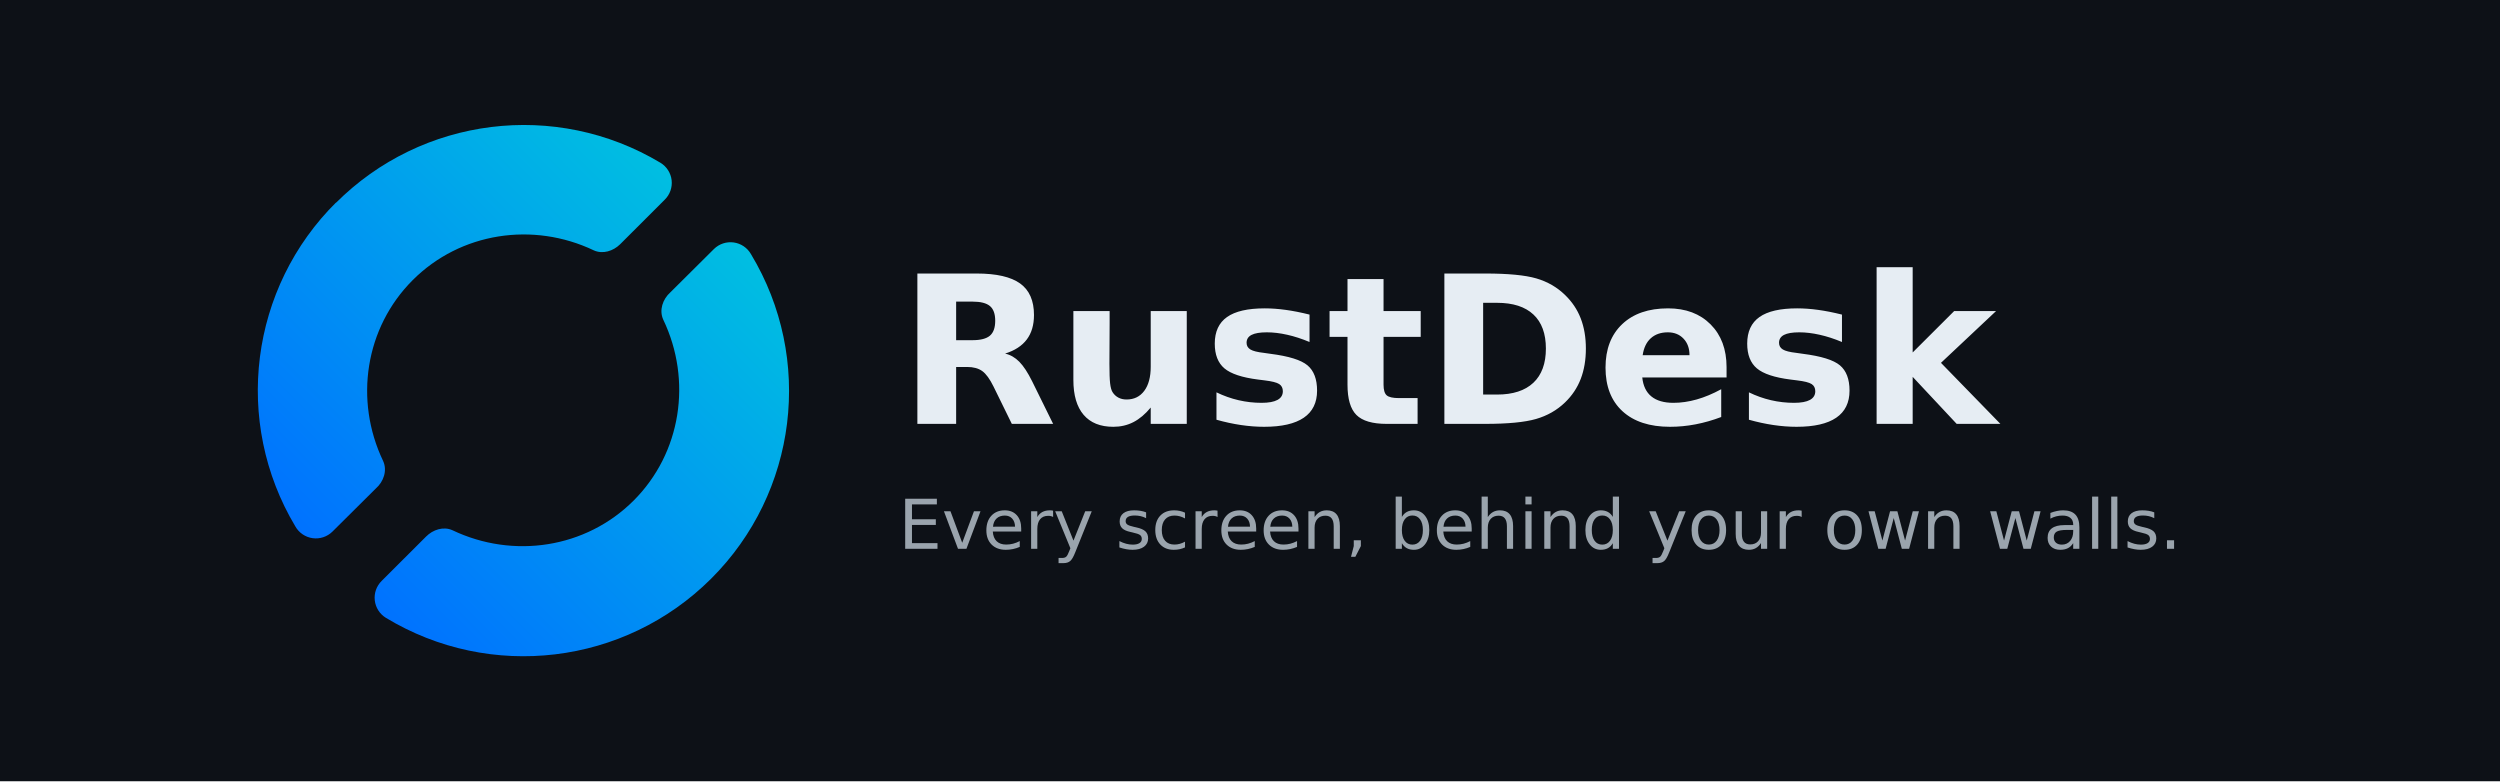
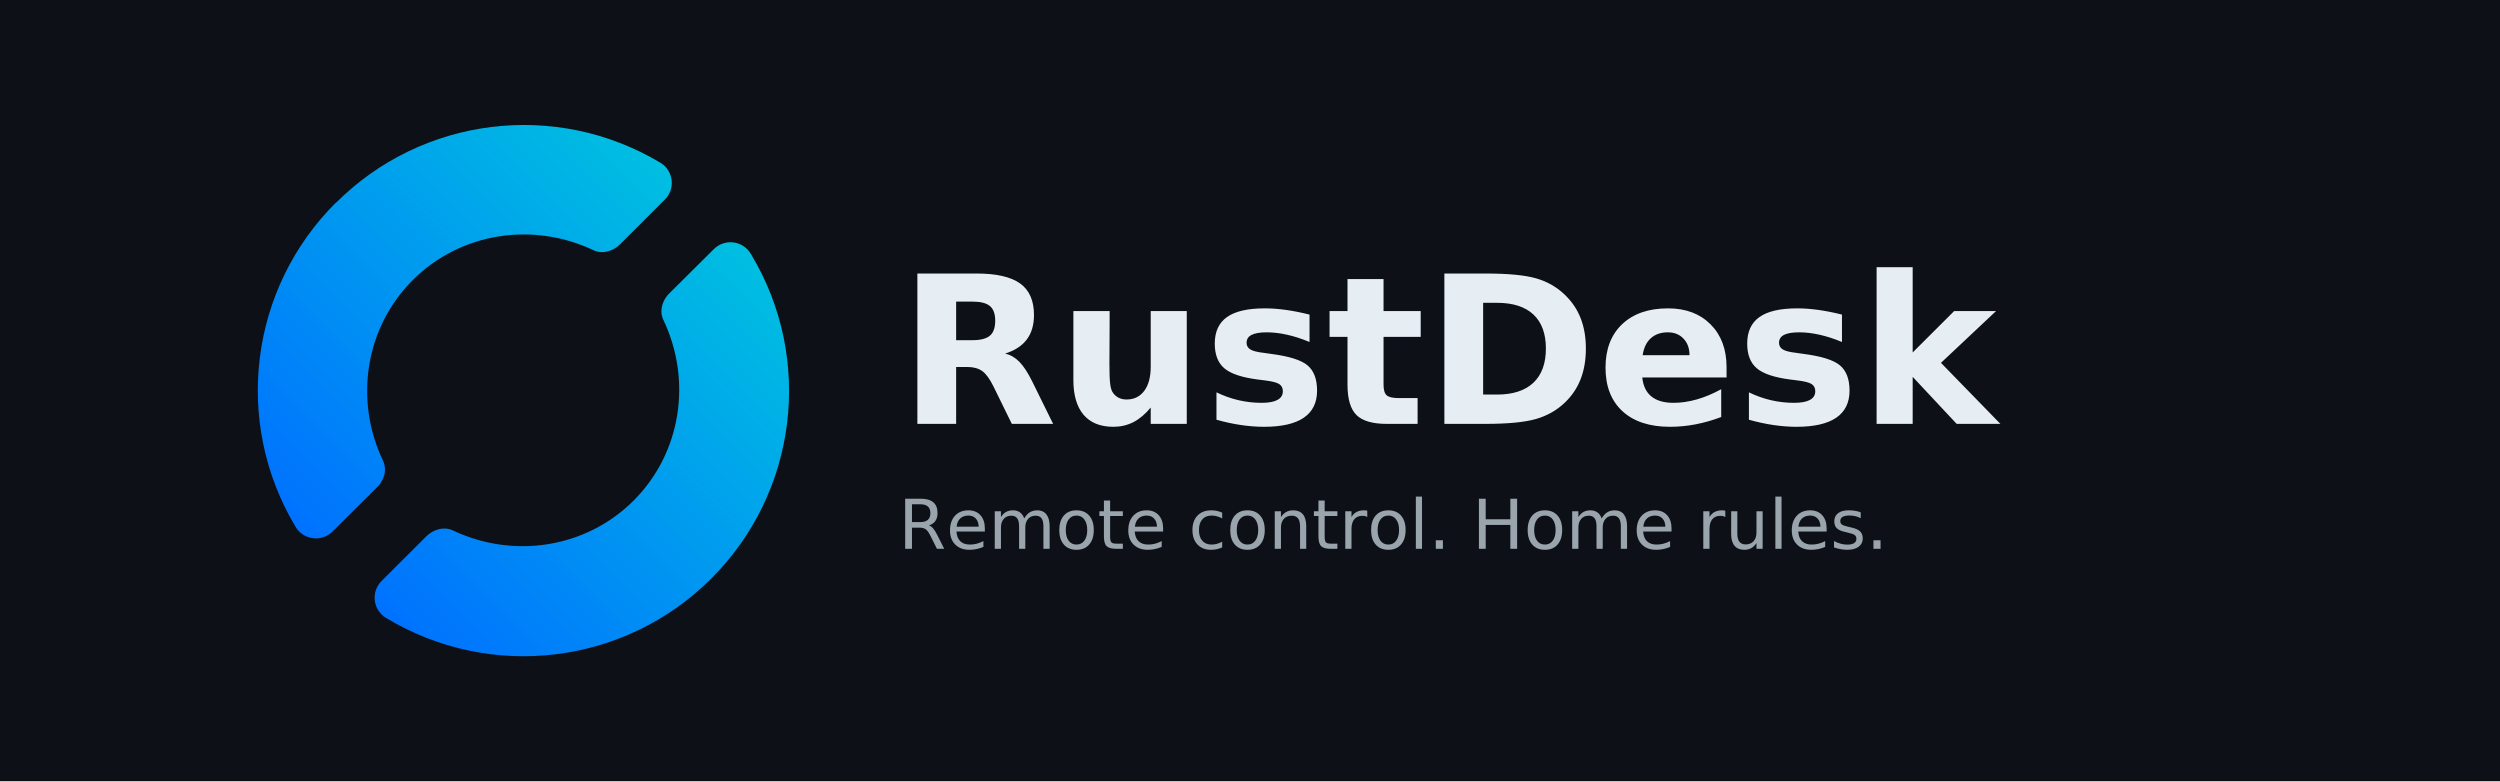
<svg xmlns="http://www.w3.org/2000/svg" xmlns:xlink="http://www.w3.org/1999/xlink" width="1600" height="500" viewBox="0 0 1600 500" role="img" aria-label="RustDesk">
  <rect width="1600" height="500" fill="#0d1117" />
  <svg x="165" y="80" width="340" height="340" viewBox="66.993 897.484 26 26">
    <defs>
      <linearGradient xlink:href="#a" id="b" x1=".148" x2=".845" y1=".851" y2=".154" gradientTransform="matrix(26.00048 0 0 25.99935 66.993 897.485)" gradientUnits="userSpaceOnUse" />
    </defs>
    <linearGradient id="a" x1=".148" x2=".845" y1=".851" y2=".154" gradientTransform="matrix(26.301 0 0 26.331 90.674 911.757)" gradientUnits="userSpaceOnUse">
      <stop offset="0" stop-color="#004ba6" style="stop-color:#0071ff;stop-opacity:1" />
      <stop offset="1" stop-color="#00bfe1" style="stop-color:#00bfe1;stop-opacity:1" />
    </linearGradient>
    <path fill="url(#a)" d="m89.318 903.552-2.135 2.122c-.376.337-.558.879-.347 1.337 1.422 2.976.882 6.524-1.452 8.856-2.335 2.331-5.887 2.87-8.866 1.449-.439-.197-.954-.03-1.292.312l-2.17 2.167a1.154 1.154 0 0 0 .208 1.81 13.005 13.005 0 0 0 15.91-1.912 12.97 12.97 0 0 0 1.956-15.887 1.154 1.154 0 0 0-1.812-.254zm-18.467-2.305a12.969 12.969 0 0 0-2.02 15.885 1.154 1.154 0 0 0 1.812.254l2.124-2.11c.385-.336.572-.884.359-1.348-1.423-2.976-.884-6.524 1.451-8.856 2.334-2.332 5.887-2.871 8.866-1.45.434.194.942.033 1.281-.3l2.182-2.18a1.152 1.152 0 0 0-.208-1.81 13.009 13.009 0 0 0-15.893 1.973z" style="fill:url(#b);stroke-width:.988" />
  </svg>
  <path d="M611.93 217.72L622.37 217.72Q630.17 217.72 633.56 214.82Q636.94 211.92 636.94 205.28Q636.94 198.70 633.56 195.87Q630.17 193.03 622.37 193.03L611.93 193.03L611.93 217.72M618.96 234.86L611.93 234.86L611.93 271.28L587.12 271.28L587.12 175.05L625.02 175.05Q644.03 175.05 652.89 181.43Q661.75 187.81 661.75 201.60Q661.75 211.14 657.15 217.26Q652.54 223.39 643.26 226.29Q648.35 227.45 652.38 231.54Q656.40 235.63 660.53 243.95L674 271.28L647.57 271.28L635.84 247.36Q632.30 240.15 628.66 237.50Q625.02 234.86 618.96 234.86M686.96 243.17L686.96 199.09L710.16 199.09L710.16 206.31Q710.16 212.17 710.09 221.04Q710.03 229.90 710.03 232.86Q710.03 241.56 710.48 245.40Q710.93 249.23 712.03 250.97Q713.45 253.23 715.73 254.45Q718.02 255.68 720.99 255.68Q728.21 255.68 732.33 250.14Q736.46 244.59 736.46 234.73L736.46 199.09L759.53 199.09L759.53 271.28L736.46 271.28L736.46 260.83Q731.23 267.15 725.40 270.15Q719.57 273.15 712.54 273.15Q700.04 273.15 693.50 265.48Q686.96 257.81 686.96 243.17M838.10 201.34L838.10 218.88Q830.69 215.78 823.79 214.24Q816.89 212.69 810.77 212.69Q804.20 212.69 801 214.33Q797.81 215.98 797.81 219.39Q797.81 222.16 800.23 223.65Q802.65 225.13 808.90 225.84L812.96 226.42Q830.69 228.67 836.81 233.83Q842.93 238.99 842.93 250.01Q842.93 261.54 834.42 267.34Q825.92 273.15 809.03 273.15Q801.88 273.15 794.24 272.02Q786.60 270.89 778.54 268.63L778.54 251.10Q785.44 254.45 792.69 256.13Q799.94 257.81 807.42 257.81Q814.19 257.81 817.60 255.94Q821.02 254.07 821.02 250.39Q821.02 247.30 818.67 245.79Q816.31 244.27 809.29 243.43L805.23 242.92Q789.82 240.98 783.63 235.76Q777.45 230.54 777.45 219.91Q777.45 208.43 785.31 202.89Q793.17 197.35 809.42 197.35Q815.80 197.35 822.82 198.32Q829.85 199.28 838.10 201.34M862.40 178.59L885.47 178.59L885.47 199.09L909.25 199.09L909.25 215.59L885.47 215.59L885.47 246.20Q885.47 251.23 887.47 253Q889.47 254.78 895.40 254.78L907.26 254.78L907.26 271.28L887.47 271.28Q873.80 271.28 868.10 265.57Q862.40 259.87 862.40 246.20L862.40 215.59L850.92 215.59L850.92 199.09L862.40 199.09M958.11 193.80L949.21 193.80L949.21 252.52L958.11 252.52Q973.32 252.52 981.34 244.98Q989.37 237.44 989.37 223.07Q989.37 208.76 981.38 201.28Q973.38 193.80 958.11 193.80M924.40 271.28L924.40 175.05L950.57 175.05Q972.48 175.05 983.21 178.17Q993.95 181.30 1001.62 188.78Q1008.38 195.29 1011.67 203.79Q1014.96 212.30 1014.96 223.07Q1014.96 233.96 1011.67 242.50Q1008.38 251.04 1001.62 257.55Q993.88 265.02 983.05 268.15Q972.22 271.28 950.57 271.28M1105 234.99L1105 241.56L1051.05 241.56Q1051.89 249.68 1056.92 253.75Q1061.94 257.81 1070.97 257.81Q1078.25 257.81 1085.89 255.65Q1093.53 253.49 1101.58 249.10L1101.58 266.89Q1093.40 269.99 1085.21 271.57Q1077.03 273.15 1068.84 273.15Q1049.25 273.15 1038.39 263.19Q1027.53 253.23 1027.53 235.25Q1027.53 217.59 1038.19 207.47Q1048.86 197.35 1067.55 197.35Q1084.57 197.35 1094.78 207.60Q1105 217.84 1105 234.99M1051.31 227.32L1081.28 227.32Q1081.28 220.75 1077.44 216.72Q1073.61 212.69 1067.42 212.69Q1060.72 212.69 1056.53 216.46Q1052.34 220.23 1051.31 227.32M1178.86 201.34L1178.86 218.88Q1171.45 215.78 1164.55 214.24Q1157.66 212.69 1151.53 212.69Q1144.96 212.69 1141.77 214.33Q1138.58 215.98 1138.58 219.39Q1138.58 222.16 1141 223.65Q1143.41 225.13 1149.66 225.84L1153.72 226.42Q1171.45 228.67 1177.57 233.83Q1183.70 238.99 1183.70 250.01Q1183.70 261.54 1175.19 267.34Q1166.68 273.15 1149.79 273.15Q1142.64 273.15 1135 272.02Q1127.36 270.89 1119.31 268.63L1119.31 251.10Q1126.20 254.45 1133.45 256.13Q1140.71 257.81 1148.18 257.81Q1154.95 257.81 1158.37 255.94Q1161.78 254.07 1161.78 250.39Q1161.78 247.30 1159.43 245.79Q1157.08 244.27 1150.05 243.43L1145.99 242.92Q1130.59 240.98 1124.40 235.76Q1118.21 230.54 1118.21 219.91Q1118.21 208.43 1126.07 202.89Q1133.94 197.35 1150.18 197.35Q1156.56 197.35 1163.59 198.32Q1170.61 199.28 1178.86 201.34M1201.03 271.28L1201.03 170.99L1224.11 170.99L1224.11 225.58L1250.66 199.09L1277.47 199.09L1242.22 232.22L1280.25 271.28L1252.27 271.28L1224.11 241.18L1224.11 271.28" fill="#e6edf3" />
-   <path d="M579.32 351.25L579.32 319.17L599.60 319.17L599.60 322.83L583.66 322.83L583.66 332.32L598.93 332.32L598.93 335.97L583.66 335.97L583.66 347.60L599.99 347.60L599.99 351.25M613.13 351.25L604.11 327.19L608.30 327.19L615.82 347.38L623.34 327.19L627.53 327.19L618.51 351.25M653.57 338.23L653.57 340.16L635.39 340.16Q635.65 344.25 637.85 346.38Q640.05 348.52 643.99 348.52Q646.26 348.52 648.40 347.96Q650.54 347.40 652.64 346.29L652.64 350.02Q650.52 350.93 648.28 351.40Q646.05 351.87 643.75 351.87Q637.99 351.87 634.63 348.52Q631.27 345.17 631.27 339.45Q631.27 333.55 634.46 330.08Q637.65 326.61 643.06 326.61Q647.92 326.61 650.74 329.73Q653.57 332.86 653.57 338.23M635.52 337.09L649.62 337.07Q649.57 333.83 647.80 331.89Q646.03 329.96 643.11 329.96Q639.80 329.96 637.81 331.83Q635.82 333.70 635.52 337.09M673.98 326.82L674 330.88Q673.33 330.50 672.55 330.31Q671.77 330.13 670.82 330.13Q667.47 330.13 665.67 332.31Q663.88 334.49 663.88 338.57L663.88 351.25L659.91 351.25L659.91 327.19L663.88 327.19L663.88 330.92Q665.13 328.73 667.13 327.67Q669.12 326.61 671.98 326.61Q672.39 326.61 672.88 326.66Q673.38 326.71 673.98 326.82M698.73 327.19L688.16 353.48Q686.48 357.78 684.89 359.09Q683.30 360.40 680.64 360.40L677.48 360.40L677.48 357.09L679.80 357.09Q681.43 357.09 682.34 356.32Q683.24 355.55 684.33 352.67L685.04 350.86L675.31 327.19L679.50 327.19L687.02 346.01L694.54 327.19M733.51 327.90L733.51 331.63Q731.84 330.77 730.03 330.34Q728.23 329.92 726.29 329.92Q723.35 329.92 721.88 330.82Q720.41 331.72 720.41 333.52Q720.41 334.90 721.46 335.68Q722.51 336.47 725.69 337.18L727.04 337.48Q731.26 338.38 733.03 340.02Q734.80 341.67 734.80 344.61Q734.80 347.96 732.15 349.92Q729.49 351.87 724.85 351.87Q722.92 351.87 720.83 351.50Q718.73 351.12 716.41 350.37L716.41 346.29Q718.60 347.42 720.73 347.99Q722.86 348.56 724.94 348.56Q727.73 348.56 729.24 347.61Q730.74 346.65 730.74 344.91Q730.74 343.30 729.66 342.44Q728.57 341.58 724.90 340.79L723.52 340.46Q719.85 339.69 718.21 338.09Q716.58 336.49 716.58 333.70Q716.58 330.30 718.99 328.45Q721.39 326.61 725.82 326.61Q728.01 326.61 729.95 326.93Q731.88 327.25 733.51 327.90M758.41 328.11L758.41 331.81Q756.74 330.88 755.05 330.42Q753.36 329.96 751.64 329.96Q747.80 329.96 745.67 332.40Q743.54 334.83 743.54 339.24Q743.54 343.64 745.67 346.08Q747.80 348.52 751.64 348.52Q753.36 348.52 755.05 348.06Q756.74 347.60 758.41 346.67L758.41 350.33Q756.76 351.10 754.99 351.49Q753.21 351.87 751.21 351.87Q745.78 351.87 742.58 348.46Q739.38 345.04 739.38 339.24Q739.38 333.35 742.61 329.98Q745.84 326.61 751.47 326.61Q753.30 326.61 755.04 326.98Q756.78 327.36 758.41 328.11M779.21 326.82L779.23 330.88Q778.56 330.50 777.78 330.31Q777 330.13 776.05 330.13Q772.70 330.13 770.91 332.31Q769.11 334.49 769.11 338.57L769.11 351.25L765.14 351.25L765.14 327.19L769.11 327.19L769.11 330.92Q770.36 328.73 772.36 327.67Q774.35 326.61 777.21 326.61Q777.62 326.61 778.11 326.66Q778.61 326.71 779.21 326.82M803.96 338.23L803.96 340.16L785.78 340.16Q786.04 344.25 788.24 346.38Q790.45 348.52 794.38 348.52Q796.65 348.52 798.79 347.96Q800.93 347.40 803.04 346.29L803.04 350.02Q800.91 350.93 798.67 351.40Q796.44 351.87 794.14 351.87Q788.38 351.87 785.02 348.52Q781.66 345.17 781.66 339.45Q781.66 333.55 784.85 330.08Q788.04 326.61 793.45 326.61Q798.31 326.61 801.13 329.73Q803.96 332.86 803.96 338.23M785.91 337.09L800.01 337.07Q799.96 333.83 798.19 331.89Q796.42 329.96 793.50 329.96Q790.19 329.96 788.20 331.83Q786.21 333.70 785.91 337.09M831.03 338.23L831.03 340.16L812.85 340.16Q813.11 344.25 815.31 346.38Q817.52 348.52 821.45 348.52Q823.72 348.52 825.86 347.96Q828 347.40 830.11 346.29L830.11 350.02Q827.98 350.93 825.74 351.40Q823.51 351.87 821.21 351.87Q815.45 351.87 812.09 348.52Q808.73 345.17 808.73 339.45Q808.73 333.55 811.92 330.08Q815.11 326.61 820.52 326.61Q825.38 326.61 828.20 329.73Q831.03 332.86 831.03 338.23M812.98 337.09L827.08 337.07Q827.03 333.83 825.26 331.89Q823.49 329.96 820.57 329.96Q817.26 329.96 815.27 331.83Q813.28 333.70 812.98 337.09M857.52 336.73L857.52 351.25L853.57 351.25L853.57 336.85Q853.57 333.44 852.23 331.74Q850.90 330.04 848.24 330.04Q845.04 330.04 843.19 332.08Q841.34 334.13 841.34 337.65L841.34 351.25L837.37 351.25L837.37 327.19L841.34 327.19L841.34 330.92Q842.76 328.75 844.68 327.68Q846.61 326.61 849.12 326.61Q853.27 326.61 855.39 329.17Q857.52 331.74 857.52 336.73M866.41 349.49L866.41 345.79L870.95 345.79L870.95 349.49L867.42 356.36L864.65 356.36M910.65 339.24Q910.65 334.88 908.86 332.40Q907.06 329.92 903.93 329.92Q900.79 329.92 899 332.40Q897.20 334.88 897.20 339.24Q897.20 343.60 899 346.08Q900.79 348.56 903.93 348.56Q907.06 348.56 908.86 346.08Q910.65 343.60 910.65 339.24M897.20 317.82L897.20 330.84Q898.45 328.69 900.35 327.65Q902.25 326.61 904.89 326.61Q909.28 326.61 912.01 330.09Q914.75 333.57 914.75 339.24Q914.75 344.91 912.01 348.39Q909.28 351.87 904.89 351.87Q902.25 351.87 900.35 350.83Q898.45 349.79 897.20 347.64L897.20 351.25L893.23 351.25L893.23 317.82M941.89 338.23L941.89 340.16L923.71 340.16Q923.97 344.25 926.17 346.38Q928.38 348.52 932.31 348.52Q934.58 348.52 936.72 347.96Q938.86 347.40 940.96 346.29L940.96 350.02Q938.84 350.93 936.60 351.40Q934.37 351.87 932.07 351.87Q926.31 351.87 922.95 348.52Q919.59 345.17 919.59 339.45Q919.59 333.55 922.78 330.08Q925.97 326.61 931.38 326.61Q936.24 326.61 939.06 329.73Q941.89 332.86 941.89 338.23M923.84 337.09L937.94 337.07Q937.89 333.83 936.12 331.89Q934.35 329.96 931.43 329.96Q928.12 329.96 926.13 331.83Q924.14 333.70 923.84 337.09M968.38 336.73L968.38 351.25L964.43 351.25L964.43 336.85Q964.43 333.44 963.09 331.74Q961.76 330.04 959.10 330.04Q955.90 330.04 954.05 332.08Q952.20 334.13 952.20 337.65L952.20 351.25L948.23 351.25L948.23 317.82L952.20 317.82L952.20 330.92Q953.62 328.75 955.54 327.68Q957.46 326.61 959.98 326.61Q964.13 326.61 966.25 329.17Q968.38 331.74 968.38 336.73M976.26 351.25L976.26 327.19L980.22 327.19L980.22 351.25L976.26 351.25M976.26 322.83L976.26 317.82L980.22 317.82L980.22 322.83M1008.49 336.73L1008.49 351.25L1004.54 351.25L1004.54 336.85Q1004.54 333.44 1003.21 331.74Q1001.87 330.04 999.21 330.04Q996.01 330.04 994.16 332.08Q992.31 334.13 992.31 337.65L992.31 351.25L988.34 351.25L988.34 327.19L992.31 327.19L992.31 330.92Q993.73 328.75 995.65 327.68Q997.58 326.61 1000.09 326.61Q1004.24 326.61 1006.36 329.17Q1008.49 331.74 1008.49 336.73M1032.21 330.84L1032.21 317.82L1036.16 317.82L1036.16 351.25L1032.21 351.25L1032.21 347.64Q1030.96 349.79 1029.06 350.83Q1027.16 351.87 1024.50 351.87Q1020.13 351.87 1017.40 348.39Q1014.66 344.91 1014.66 339.24Q1014.66 333.57 1017.40 330.09Q1020.13 326.61 1024.50 326.61Q1027.16 326.61 1029.06 327.65Q1030.96 328.69 1032.21 330.84M1018.74 339.24Q1018.74 343.60 1020.53 346.08Q1022.33 348.56 1025.46 348.56Q1028.60 348.56 1030.40 346.08Q1032.21 343.60 1032.21 339.24Q1032.21 334.88 1030.40 332.40Q1028.60 329.92 1025.46 329.92Q1022.33 329.92 1020.53 332.40Q1018.74 334.88 1018.74 339.24M1078.87 327.19L1068.30 353.48Q1066.63 357.78 1065.04 359.09Q1063.45 360.40 1060.78 360.40L1057.63 360.40L1057.63 357.09L1059.95 357.09Q1061.58 357.09 1062.48 356.32Q1063.38 355.55 1064.48 352.67L1065.19 350.86L1055.46 327.19L1059.64 327.19L1067.16 346.01L1074.68 327.19M1093.65 329.96Q1090.47 329.96 1088.63 332.44Q1086.78 334.92 1086.78 339.24Q1086.78 343.56 1088.62 346.04Q1090.45 348.52 1093.65 348.52Q1096.81 348.52 1098.66 346.03Q1100.51 343.54 1100.51 339.24Q1100.51 334.96 1098.66 332.46Q1096.81 329.96 1093.65 329.96M1093.65 326.61Q1098.81 326.61 1101.75 329.96Q1104.70 333.31 1104.70 339.24Q1104.70 345.15 1101.75 348.51Q1098.81 351.87 1093.65 351.87Q1088.48 351.87 1085.54 348.51Q1082.61 345.15 1082.61 339.24Q1082.61 333.31 1085.54 329.96Q1088.48 326.61 1093.65 326.61M1110.84 341.75L1110.84 327.19L1114.79 327.19L1114.79 341.60Q1114.79 345.02 1116.13 346.73Q1117.46 348.43 1120.12 348.43Q1123.32 348.43 1125.18 346.39Q1127.04 344.35 1127.04 340.83L1127.04 327.19L1130.99 327.19L1130.99 351.25L1127.04 351.25L1127.04 347.55Q1125.60 349.75 1123.70 350.81Q1121.80 351.87 1119.29 351.87Q1115.14 351.87 1112.99 349.29Q1110.84 346.72 1110.84 341.75M1120.79 326.61M1153.06 326.82L1153.08 330.88Q1152.41 330.50 1151.63 330.31Q1150.85 330.13 1149.90 330.13Q1146.55 330.13 1144.75 332.31Q1142.96 334.49 1142.96 338.57L1142.96 351.25L1138.99 351.25L1138.99 327.19L1142.96 327.19L1142.96 330.92Q1144.21 328.73 1146.21 327.67Q1148.20 326.61 1151.06 326.61Q1151.47 326.61 1151.96 326.66Q1152.46 326.71 1153.06 326.82M1180.54 329.96Q1177.36 329.96 1175.51 332.44Q1173.66 334.92 1173.66 339.24Q1173.66 343.56 1175.50 346.04Q1177.34 348.52 1180.54 348.52Q1183.70 348.52 1185.54 346.03Q1187.39 343.54 1187.39 339.24Q1187.39 334.96 1185.54 332.46Q1183.70 329.96 1180.54 329.96M1180.54 326.61Q1185.69 326.61 1188.64 329.96Q1191.58 333.31 1191.58 339.24Q1191.58 345.15 1188.64 348.51Q1185.69 351.87 1180.54 351.87Q1175.36 351.87 1172.43 348.51Q1169.49 345.15 1169.49 339.24Q1169.49 333.31 1172.43 329.96Q1175.36 326.61 1180.54 326.61M1202.13 351.25L1195.83 327.19L1199.79 327.19L1204.73 345.96L1209.65 327.19L1214.31 327.19L1219.25 345.96L1224.17 327.19L1228.13 327.19L1221.83 351.25L1217.17 351.25L1211.99 331.53L1206.79 351.25M1254.12 336.73L1254.12 351.25L1250.17 351.25L1250.17 336.85Q1250.17 333.44 1248.84 331.74Q1247.50 330.04 1244.84 330.04Q1241.64 330.04 1239.79 332.08Q1237.94 334.13 1237.94 337.65L1237.94 351.25L1233.97 351.25L1233.97 327.19L1237.94 327.19L1237.94 330.92Q1239.36 328.75 1241.28 327.68Q1243.21 326.61 1245.72 326.61Q1249.87 326.61 1251.99 329.17Q1254.12 331.74 1254.12 336.73M1279.99 351.25L1273.69 327.19L1277.65 327.19L1282.59 345.96L1287.51 327.19L1292.17 327.19L1297.11 345.96L1302.03 327.19L1305.98 327.19L1299.69 351.25L1295.03 351.25L1289.85 331.53L1284.65 351.25M1326.85 339.15L1322.91 339.15Q1318.12 339.15 1316.28 340.25Q1314.43 341.34 1314.43 343.99Q1314.43 346.09 1315.81 347.33Q1317.20 348.56 1319.58 348.56Q1322.87 348.56 1324.86 346.23Q1326.85 343.90 1326.85 340.03L1326.85 339.15M1330.80 337.52L1330.80 351.25L1326.85 351.25L1326.85 347.60Q1325.49 349.79 1323.47 350.83Q1321.45 351.87 1318.53 351.87Q1314.84 351.87 1312.66 349.80Q1310.47 347.73 1310.47 344.25Q1310.47 340.18 1313.19 338.12Q1315.91 336.06 1321.30 336.06L1326.85 336.06L1326.85 335.67Q1326.85 332.94 1325.05 331.45Q1323.26 329.96 1320.01 329.96Q1317.95 329.96 1316 330.45Q1314.04 330.95 1312.24 331.93L1312.24 328.28Q1314.41 327.44 1316.45 327.03Q1318.49 326.61 1320.42 326.61Q1325.64 326.61 1328.22 329.31Q1330.80 332.02 1330.80 337.52M1338.94 351.25L1338.94 317.82L1342.89 317.82L1342.89 351.25M1351.17 351.25L1351.17 317.82L1355.12 317.82L1355.12 351.25M1378.73 327.90L1378.73 331.63Q1377.05 330.77 1375.25 330.34Q1373.45 329.92 1371.51 329.92Q1368.57 329.92 1367.10 330.82Q1365.63 331.72 1365.63 333.52Q1365.63 334.90 1366.68 335.68Q1367.73 336.47 1370.91 337.18L1372.26 337.48Q1376.47 338.38 1378.25 340.02Q1380.02 341.67 1380.02 344.61Q1380.02 347.96 1377.37 349.92Q1374.71 351.87 1370.07 351.87Q1368.14 351.87 1366.04 351.50Q1363.95 351.12 1361.63 350.37L1361.63 346.29Q1363.82 347.42 1365.95 347.99Q1368.07 348.56 1370.16 348.56Q1372.95 348.56 1374.46 347.61Q1375.96 346.65 1375.96 344.91Q1375.96 343.30 1374.87 342.44Q1373.79 341.58 1370.12 340.79L1368.74 340.46Q1365.07 339.69 1363.43 338.09Q1361.80 336.49 1361.80 333.70Q1361.80 330.30 1364.21 328.45Q1366.61 326.61 1371.04 326.61Q1373.23 326.61 1375.16 326.93Q1377.10 327.25 1378.73 327.90M1386.87 351.25L1386.87 345.79L1391.41 345.79L1391.41 351.25" fill="#9aa4ad" />
+   <path d="M594.53 336.21Q595.93 336.68 597.25 338.23Q598.57 339.78 599.90 342.48L604.30 351.25L599.64 351.25L595.54 343.02Q593.95 339.80 592.46 338.75Q590.96 337.69 588.38 337.69L583.66 337.69L583.66 351.25L579.32 351.25L579.32 319.17L589.12 319.17Q594.62 319.17 597.32 321.47Q600.03 323.77 600.03 328.41Q600.03 331.44 598.62 333.44Q597.21 335.44 594.53 336.21M589.12 322.74L583.66 322.74L583.66 334.13L589.12 334.13Q592.25 334.13 593.85 332.68Q595.45 331.23 595.45 328.41Q595.45 325.60 593.85 324.17Q592.25 322.74 589.12 322.74M630.30 338.23L630.30 340.16L612.13 340.16Q612.38 344.25 614.58 346.38Q616.79 348.52 620.72 348.52Q623 348.52 625.13 347.96Q627.27 347.40 629.38 346.29L629.38 350.02Q627.25 350.93 625.02 351.40Q622.78 351.87 620.48 351.87Q614.72 351.87 611.36 348.52Q608 345.17 608 339.45Q608 333.55 611.19 330.08Q614.38 326.61 619.79 326.61Q624.65 326.61 627.48 329.73Q630.30 332.86 630.30 338.23M612.25 337.09L626.35 337.07Q626.30 333.83 624.53 331.89Q622.76 329.96 619.84 329.96Q616.53 329.96 614.54 331.83Q612.55 333.70 612.25 337.09M655.52 331.81Q657.01 329.14 659.07 327.87Q661.13 326.61 663.92 326.61Q667.68 326.61 669.72 329.24Q671.77 331.87 671.77 336.73L671.77 351.25L667.79 351.25L667.79 336.85Q667.79 333.40 666.57 331.72Q665.34 330.04 662.83 330.04Q659.76 330.04 657.97 332.08Q656.19 334.13 656.19 337.65L656.19 351.25L652.21 351.25L652.21 336.85Q652.21 333.37 650.99 331.71Q649.77 330.04 647.21 330.04Q644.18 330.04 642.40 332.10Q640.61 334.15 640.61 337.65L640.61 351.25L636.64 351.25L636.64 327.19L640.61 327.19L640.61 330.92Q641.97 328.71 643.86 327.66Q645.75 326.61 648.35 326.61Q650.97 326.61 652.81 327.94Q654.64 329.27 655.52 331.81M688.97 329.96Q685.79 329.96 683.95 332.44Q682.10 334.92 682.10 339.24Q682.10 343.56 683.94 346.04Q685.77 348.52 688.97 348.52Q692.13 348.52 693.98 346.03Q695.83 343.54 695.83 339.24Q695.83 334.96 693.98 332.46Q692.13 329.96 688.97 329.96M688.97 326.61Q694.13 326.61 697.07 329.96Q700.02 333.31 700.02 339.24Q700.02 345.15 697.07 348.51Q694.13 351.87 688.97 351.87Q683.80 351.87 680.86 348.51Q677.93 345.15 677.93 339.24Q677.93 333.31 680.86 329.96Q683.80 326.61 688.97 326.61M706.51 320.35L710.48 320.35L710.48 327.19L718.62 327.19L718.62 330.26L710.48 330.26L710.48 343.32Q710.48 346.26 711.29 347.10Q712.09 347.94 714.56 347.94L718.62 347.94L718.62 351.25L714.56 351.25Q709.99 351.25 708.25 349.54Q706.51 347.83 706.51 343.32L706.51 330.26L703.61 330.26L703.61 327.19L706.51 327.19M744.40 338.23L744.40 340.16L726.23 340.16Q726.49 344.25 728.69 346.38Q730.89 348.52 734.82 348.52Q737.10 348.52 739.24 347.96Q741.38 347.40 743.48 346.29L743.48 350.02Q741.35 350.93 739.12 351.40Q736.88 351.87 734.59 351.87Q728.83 351.87 725.47 348.52Q722.10 345.17 722.10 339.45Q722.10 333.55 725.29 330.08Q728.48 326.61 733.90 326.61Q738.75 326.61 741.58 329.73Q744.40 332.86 744.40 338.23M726.36 337.09L740.45 337.07Q740.41 333.83 738.64 331.89Q736.86 329.96 733.94 329.96Q730.63 329.96 728.65 331.83Q726.66 333.70 726.36 337.09M782.20 328.11L782.20 331.81Q780.52 330.88 778.83 330.42Q777.15 329.96 775.43 329.96Q771.58 329.96 769.46 332.40Q767.33 334.83 767.33 339.24Q767.33 343.64 769.46 346.08Q771.58 348.52 775.43 348.52Q777.15 348.52 778.83 348.06Q780.52 347.60 782.20 346.67L782.20 350.33Q780.54 351.10 778.77 351.49Q777 351.87 775 351.87Q769.56 351.87 766.36 348.46Q763.16 345.04 763.16 339.24Q763.16 333.35 766.39 329.98Q769.63 326.61 775.26 326.61Q777.08 326.61 778.82 326.98Q780.56 327.36 782.20 328.11M798.39 329.96Q795.21 329.96 793.37 332.44Q791.52 334.92 791.52 339.24Q791.52 343.56 793.36 346.04Q795.19 348.52 798.39 348.52Q801.55 348.52 803.40 346.03Q805.25 343.54 805.25 339.24Q805.25 334.96 803.40 332.46Q801.55 329.96 798.39 329.96M798.39 326.61Q803.55 326.61 806.49 329.96Q809.44 333.31 809.44 339.24Q809.44 345.15 806.49 348.51Q803.55 351.87 798.39 351.87Q793.22 351.87 790.28 348.51Q787.35 345.15 787.35 339.24Q787.35 333.31 790.28 329.96Q793.22 326.61 798.39 326.61M835.99 336.73L835.99 351.25L832.04 351.25L832.04 336.85Q832.04 333.44 830.71 331.74Q829.38 330.04 826.71 330.04Q823.51 330.04 821.66 332.08Q819.81 334.13 819.81 337.65L819.81 351.25L815.84 351.25L815.84 327.19L819.81 327.19L819.81 330.92Q821.23 328.75 823.16 327.68Q825.08 326.61 827.59 326.61Q831.74 326.61 833.87 329.17Q835.99 331.74 835.99 336.73M843.81 320.35L847.79 320.35L847.79 327.19L855.93 327.19L855.93 330.26L847.79 330.26L847.79 343.32Q847.79 346.26 848.59 347.10Q849.40 347.94 851.87 347.94L855.93 347.94L855.93 351.25L851.87 351.25Q847.29 351.25 845.55 349.54Q843.81 347.83 843.81 343.32L843.81 330.26L840.91 330.26L840.91 327.19L843.81 327.19M875.05 326.82L875.07 330.88Q874.41 330.50 873.62 330.31Q872.84 330.13 871.89 330.13Q868.54 330.13 866.75 332.31Q864.95 334.49 864.95 338.57L864.95 351.25L860.98 351.25L860.98 327.19L864.95 327.19L864.95 330.92Q866.20 328.73 868.20 327.67Q870.20 326.61 873.05 326.61Q873.46 326.61 873.96 326.66Q874.45 326.71 875.05 326.82M888.54 329.96Q885.36 329.96 883.52 332.44Q881.67 334.92 881.67 339.24Q881.67 343.56 883.50 346.04Q885.34 348.52 888.54 348.52Q891.70 348.52 893.55 346.03Q895.40 343.54 895.40 339.24Q895.40 334.96 893.55 332.46Q891.70 329.96 888.54 329.96M888.54 326.61Q893.70 326.61 896.64 329.96Q899.59 333.31 899.59 339.24Q899.59 345.15 896.64 348.51Q893.70 351.87 888.54 351.87Q883.37 351.87 880.43 348.51Q877.50 345.15 877.50 339.24Q877.50 333.31 880.43 329.96Q883.37 326.61 888.54 326.61M906.14 351.25L906.14 317.82L910.09 317.82L910.09 351.25M918.92 351.25L918.92 345.79L923.46 345.79L923.46 351.25M946.51 351.25L946.51 319.17L950.85 319.17L950.85 332.32L966.62 332.32L966.62 319.17L970.96 319.17L970.96 351.25L966.62 351.25L966.62 335.97L950.85 335.97L950.85 351.25M988.75 329.96Q985.57 329.96 983.72 332.44Q981.87 334.92 981.87 339.24Q981.87 343.56 983.71 346.04Q985.54 348.52 988.75 348.52Q991.90 348.52 993.75 346.03Q995.60 343.54 995.60 339.24Q995.60 334.96 993.75 332.46Q991.90 329.96 988.75 329.96M988.75 326.61Q993.90 326.61 996.85 329.96Q999.79 333.31 999.79 339.24Q999.79 345.15 996.85 348.51Q993.90 351.87 988.75 351.87Q983.57 351.87 980.64 348.51Q977.70 345.15 977.70 339.24Q977.70 333.31 980.64 329.96Q983.57 326.61 988.75 326.61M1025.08 331.81Q1026.56 329.14 1028.62 327.87Q1030.68 326.61 1033.48 326.61Q1037.24 326.61 1039.28 329.24Q1041.32 331.87 1041.32 336.73L1041.32 351.25L1037.34 351.25L1037.34 336.85Q1037.34 333.40 1036.12 331.72Q1034.89 330.04 1032.38 330.04Q1029.31 330.04 1027.53 332.08Q1025.74 334.13 1025.74 337.65L1025.74 351.25L1021.77 351.25L1021.77 336.85Q1021.77 333.37 1020.54 331.71Q1019.32 330.04 1016.76 330.04Q1013.73 330.04 1011.95 332.10Q1010.17 334.15 1010.17 337.65L1010.17 351.25L1006.19 351.25L1006.19 327.19L1010.17 327.19L1010.17 330.92Q1011.52 328.71 1013.41 327.66Q1015.30 326.61 1017.90 326.61Q1020.52 326.61 1022.36 327.94Q1024.20 329.27 1025.08 331.81M1069.79 338.23L1069.79 340.16L1051.61 340.16Q1051.87 344.25 1054.07 346.38Q1056.27 348.52 1060.20 348.52Q1062.48 348.52 1064.62 347.96Q1066.76 347.40 1068.86 346.29L1068.86 350.02Q1066.73 350.93 1064.50 351.40Q1062.27 351.87 1059.97 351.87Q1054.21 351.87 1050.85 348.52Q1047.48 345.17 1047.48 339.45Q1047.48 333.55 1050.67 330.08Q1053.87 326.61 1059.28 326.61Q1064.13 326.61 1066.96 329.73Q1069.79 332.86 1069.79 338.23M1051.74 337.09L1065.83 337.07Q1065.79 333.83 1064.02 331.89Q1062.24 329.96 1059.32 329.96Q1056.01 329.96 1054.03 331.83Q1052.04 333.70 1051.74 337.09M1104.18 326.82L1104.20 330.88Q1103.54 330.50 1102.75 330.31Q1101.97 330.13 1101.02 330.13Q1097.67 330.13 1095.88 332.31Q1094.08 334.49 1094.08 338.57L1094.08 351.25L1090.11 351.25L1090.11 327.19L1094.08 327.19L1094.08 330.92Q1095.33 328.73 1097.33 327.67Q1099.33 326.61 1102.18 326.61Q1102.59 326.61 1103.09 326.66Q1103.58 326.71 1104.18 326.82M1107.94 341.75L1107.94 327.19L1111.89 327.19L1111.89 341.60Q1111.89 345.02 1113.23 346.73Q1114.56 348.43 1117.22 348.43Q1120.42 348.43 1122.28 346.39Q1124.14 344.35 1124.14 340.83L1124.14 327.19L1128.09 327.19L1128.09 351.25L1124.14 351.25L1124.14 347.55Q1122.70 349.75 1120.80 350.81Q1118.90 351.87 1116.38 351.87Q1112.24 351.87 1110.09 349.29Q1107.94 346.72 1107.94 341.75M1117.89 326.61M1136.24 351.25L1136.24 317.82L1140.19 317.82L1140.19 351.25M1169.04 338.23L1169.04 340.16L1150.87 340.16Q1151.13 344.25 1153.33 346.38Q1155.53 348.52 1159.46 348.52Q1161.74 348.52 1163.88 347.96Q1166.01 347.40 1168.12 346.29L1168.12 350.02Q1165.99 350.93 1163.76 351.40Q1161.52 351.87 1159.22 351.87Q1153.47 351.87 1150.10 348.52Q1146.74 345.17 1146.74 339.45Q1146.74 333.55 1149.93 330.08Q1153.12 326.61 1158.54 326.61Q1163.39 326.61 1166.22 329.73Q1169.04 332.86 1169.04 338.23M1151 337.09L1165.09 337.07Q1165.05 333.83 1163.27 331.89Q1161.50 329.96 1158.58 329.96Q1155.27 329.96 1153.28 331.83Q1151.30 333.70 1151 337.09M1190.87 327.90L1190.87 331.63Q1189.20 330.77 1187.39 330.34Q1185.59 329.92 1183.65 329.92Q1180.71 329.92 1179.24 330.82Q1177.77 331.72 1177.77 333.52Q1177.77 334.90 1178.82 335.68Q1179.87 336.47 1183.05 337.18L1184.40 337.48Q1188.62 338.38 1190.39 340.02Q1192.16 341.67 1192.16 344.61Q1192.16 347.96 1189.51 349.92Q1186.85 351.87 1182.21 351.87Q1180.28 351.87 1178.18 351.50Q1176.09 351.12 1173.77 350.37L1173.77 346.29Q1175.96 347.42 1178.09 347.99Q1180.21 348.56 1182.30 348.56Q1185.09 348.56 1186.60 347.61Q1188.10 346.65 1188.10 344.91Q1188.10 343.30 1187.01 342.44Q1185.93 341.58 1182.26 340.79L1180.88 340.46Q1177.21 339.69 1175.57 338.09Q1173.94 336.49 1173.94 333.70Q1173.94 330.30 1176.35 328.45Q1178.75 326.61 1183.18 326.61Q1185.37 326.61 1187.30 326.93Q1189.24 327.25 1190.87 327.90M1199.01 351.25L1199.01 345.79L1203.55 345.79L1203.55 351.25" fill="#9aa4ad" />
</svg>
